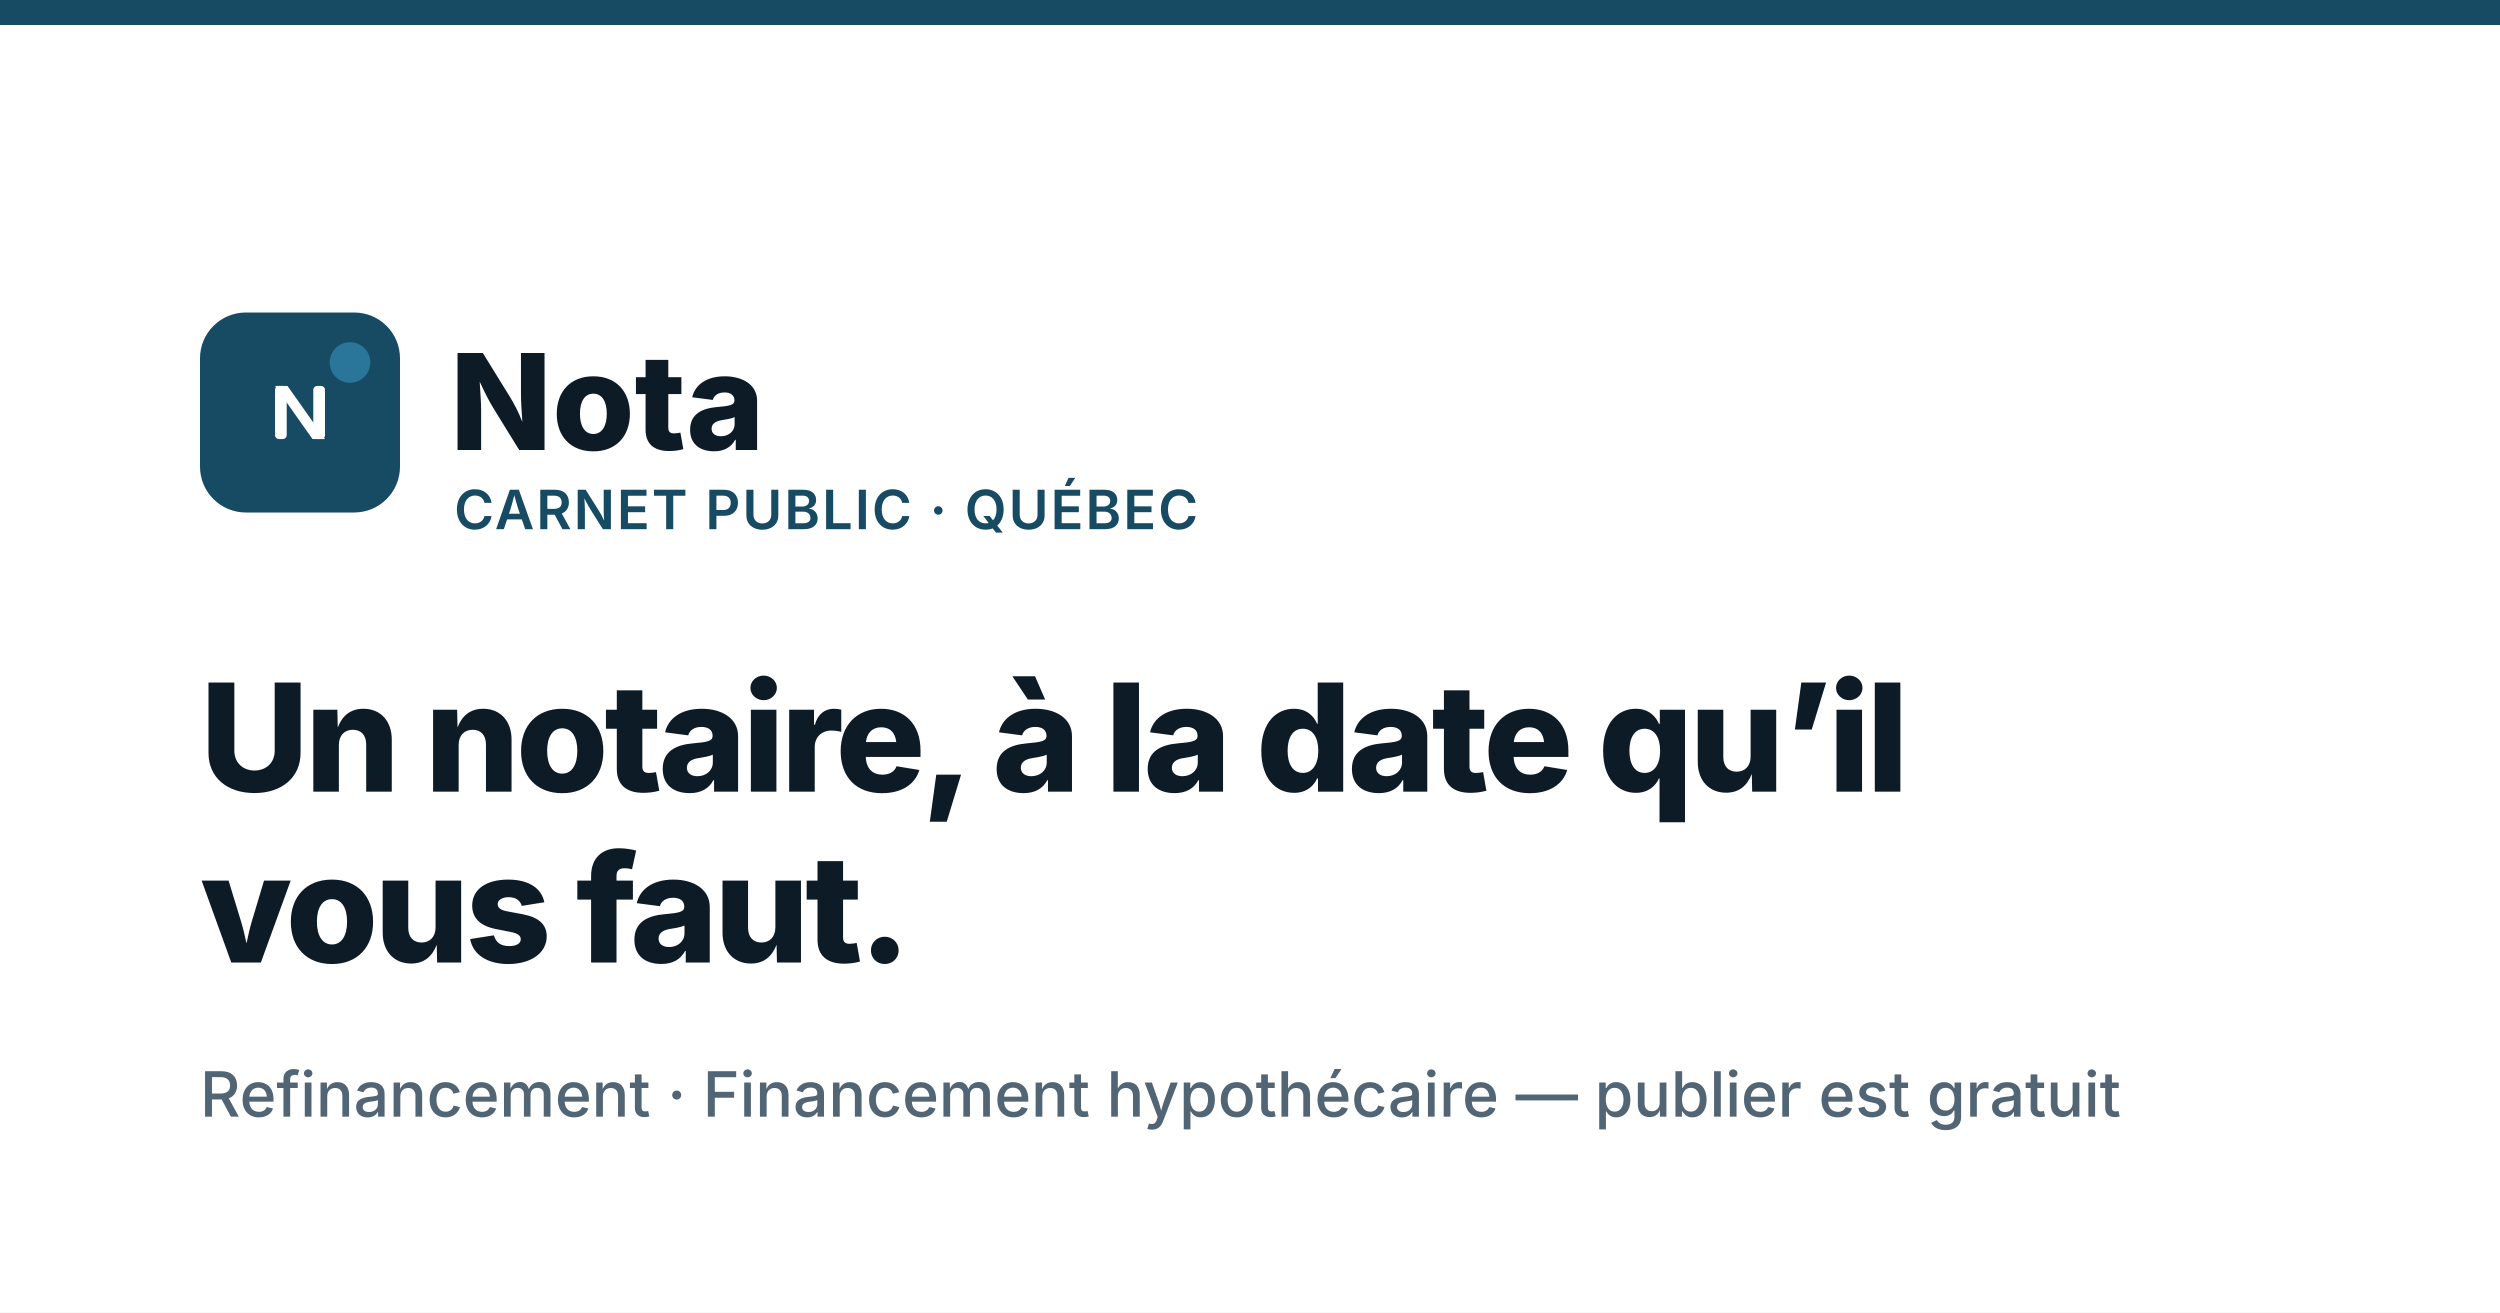
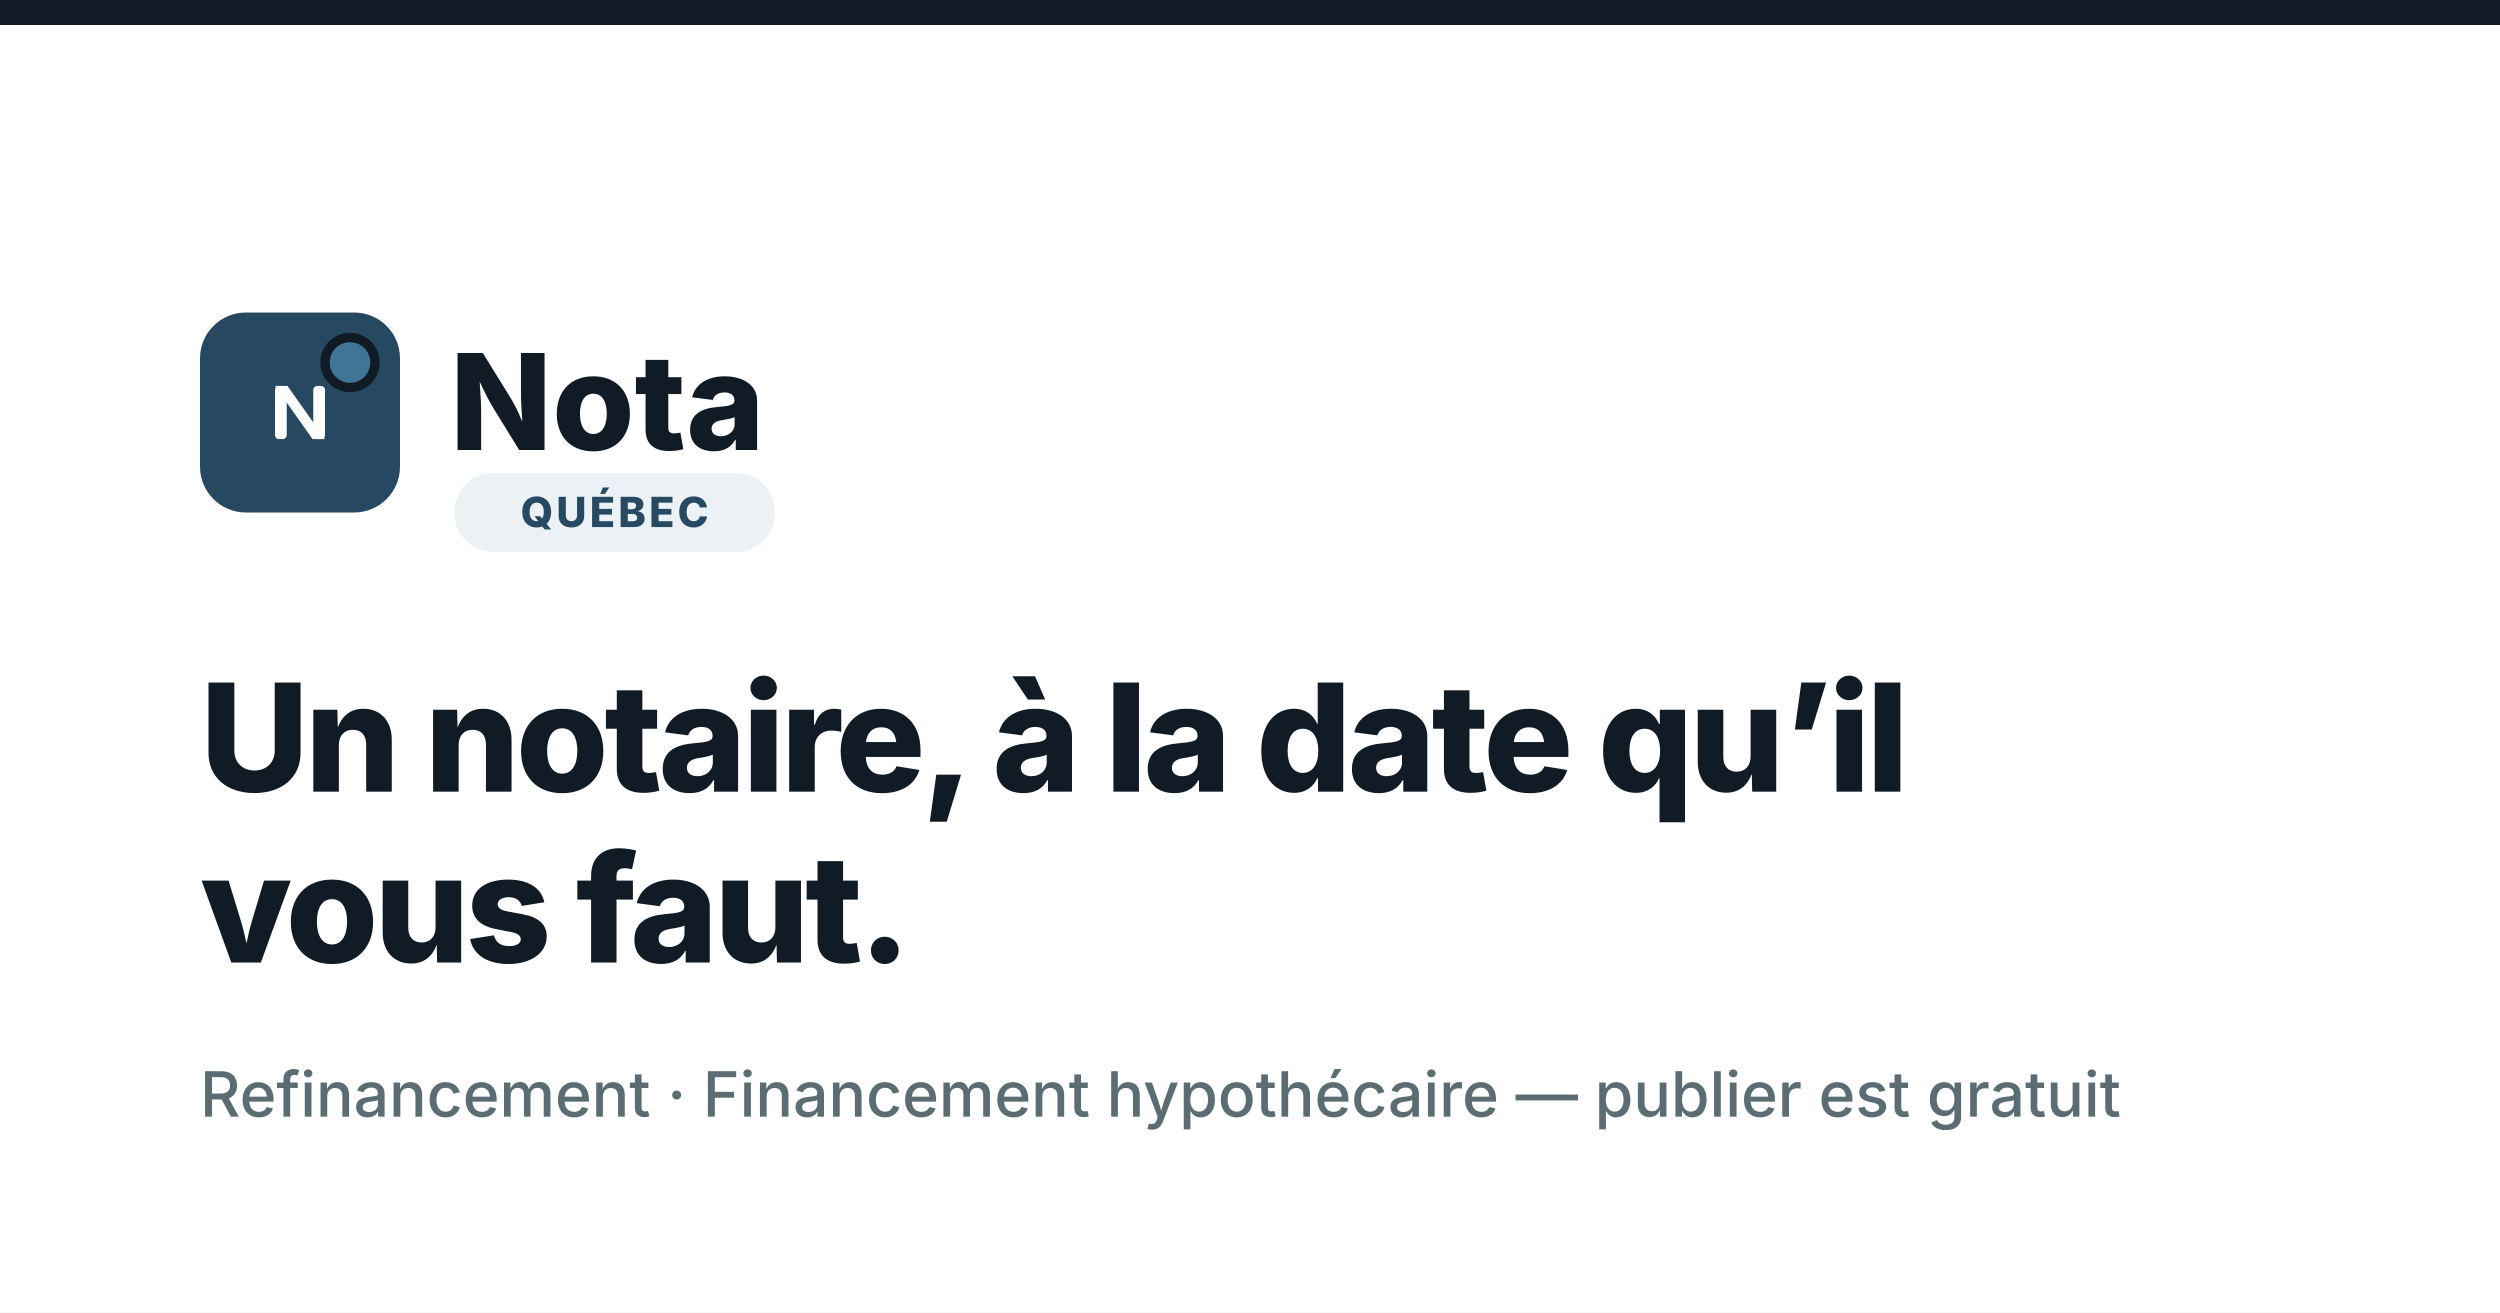
<svg xmlns="http://www.w3.org/2000/svg" viewBox="0 0 1200 630" role="img" aria-label="Nota">
  <rect width="1200" height="630" fill="#ffffff" />
-   <rect width="1200" height="12" fill="#174a63" />
+   <rect width="1200" height="12" fill="#101B26" />
  <g transform="translate(96 150)">
-     <rect width="96" height="96" rx="22" fill="#174a63" />
+     <rect width="96" height="96" rx="22" fill="#264961" />
    <g fill="#ffffff" transform="translate(24 24) scale(0.75)">
      <rect x="16" y="15" width="7.5" height="34" rx="2.5" />
      <rect x="40.5" y="15" width="7.5" height="34" rx="2.5" />
      <polygon points="16,15 24,15 48,49 40,49" />
    </g>
-     <circle cx="72" cy="24" r="12" fill="#2a769b" stroke="#174a63" stroke-width="4.5" />
-     <text x="120" y="66" font-family="Inter, sans-serif" font-size="64" font-weight="800" fill="#0d1b27">Nota</text>
-     <text x="122" y="104" font-family="Inter, sans-serif" font-size="26" font-weight="600" fill="#174a63" letter-spacing="1">CARNET PUBLIC · QUÉBEC</text>
+     <circle cx="72" cy="24" r="12" fill="#407598" stroke="#101B26" stroke-width="4.5" />
+     <text x="120" y="66" font-family="Inter, sans-serif" font-size="64" font-weight="800" fill="#101B26">Nota</text>
+     <rect x="122" y="77" width="154" height="38" rx="19" fill="#EBF1F5" />
+     <text x="199" y="103" text-anchor="middle" font-family="Inter, sans-serif" font-size="20" font-weight="800" fill="#274A62" letter-spacing="1.5">QUÉBEC</text>
  </g>
-   <text x="96" y="380" font-family="Inter, sans-serif" font-size="72" font-weight="800" fill="#0d1b27" letter-spacing="-2">Un notaire, à la date qu’il</text>
-   <text x="96" y="462" font-family="Inter, sans-serif" font-size="72" font-weight="800" fill="#0d1b27" letter-spacing="-2">vous faut.</text>
-   <text x="96" y="536" font-family="Inter, sans-serif" font-size="30" font-weight="500" fill="#526574">Refinancement · Financement hypothécaire — publier est gratuit</text>
+   <text x="96" y="380" font-family="Inter, sans-serif" font-size="72" font-weight="800" fill="#101B26" letter-spacing="-2">Un notaire, à la date qu’il</text>
+   <text x="96" y="462" font-family="Inter, sans-serif" font-size="72" font-weight="800" fill="#101B26" letter-spacing="-2">vous faut.</text>
+   <text x="96" y="536" font-family="Inter, sans-serif" font-size="30" font-weight="500" fill="#5b6d73">Refinancement · Financement hypothécaire — publier est gratuit</text>
</svg>
